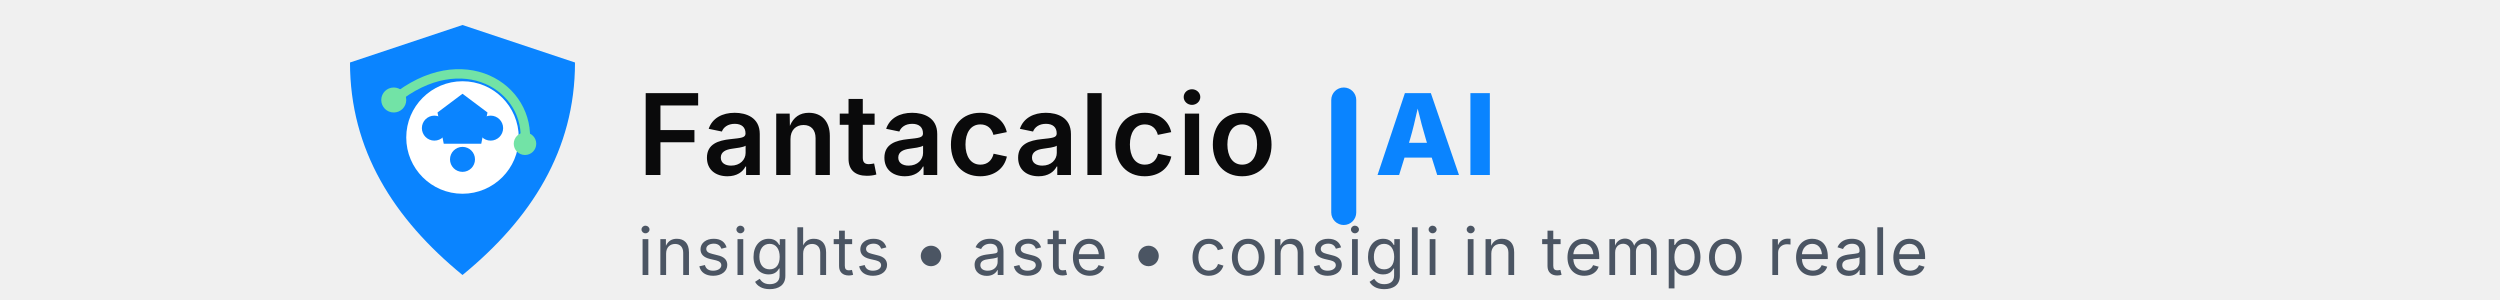
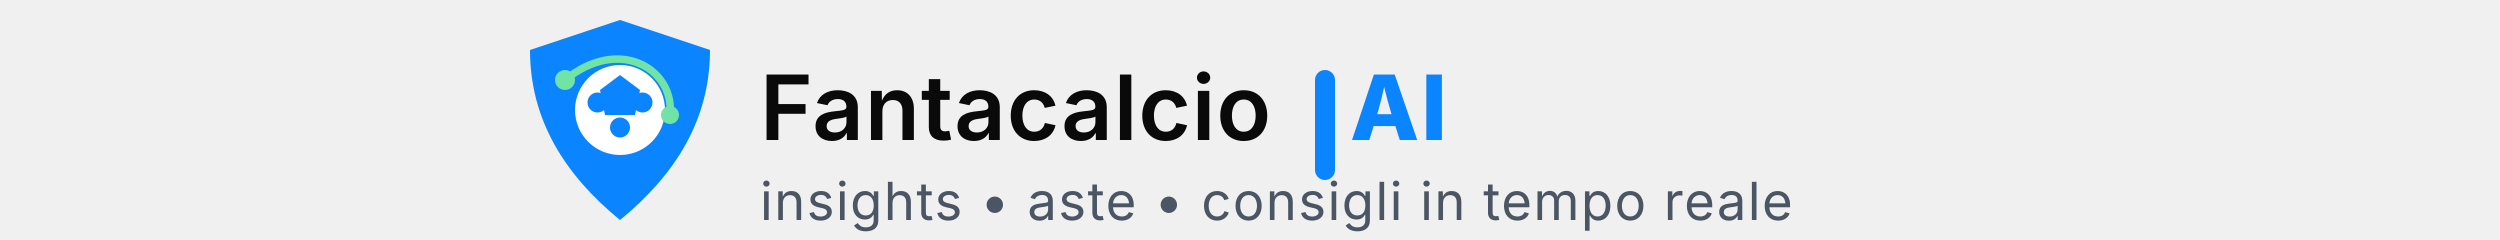
- <svg xmlns="http://www.w3.org/2000/svg" width="400" height="48" viewBox="0 0 300 48" role="img" aria-labelledby="title desc">
+ <svg xmlns="http://www.w3.org/2000/svg" width="500" height="48" viewBox="0 0 300 48" role="img" aria-labelledby="title desc">
  <g transform="translate(4,4)">
    <path d="M20 0 L38 6 C38 20 31 31 20 40 C9 31 2 20 2 6 L20 0Z" fill="#0A84FF" />
    <circle cx="20" cy="18" r="9" fill="#FFFFFF" />
    <polygon points="20,11 24,14 23,19 17,19 16,14" fill="#0A84FF" />
    <circle cx="15.5" cy="16.5" r="2" fill="#0A84FF" />
    <circle cx="24.5" cy="16.5" r="2" fill="#0A84FF" />
    <circle cx="20" cy="21.5" r="2" fill="#0A84FF" />
    <path d="M9,12 C20,3 31,10 30,19" stroke="#72E3A6" stroke-width="1.5" fill="none" />
    <circle cx="9" cy="12" r="2" fill="#72E3A6" />
    <circle cx="30" cy="19" r="1.8" fill="#72E3A6" />
  </g>
  <g transform="translate(52,12)">
    <text x="0" y="16" font-family="Inter, system-ui, -apple-system, Segoe UI, Roboto, Helvetica, Arial, sans-serif" font-size="18" font-weight="600" fill="#0A0A0B" letter-spacing="0.2">
      Fantacalcio
    </text>
    <rect x="111" y="2" width="4" height="22" rx="2" fill="#0A84FF" />
    <text x="118" y="16" font-family="Inter, system-ui, -apple-system, Segoe UI, Roboto, Helvetica, Arial, sans-serif" font-size="18" font-weight="800" fill="#0A84FF" letter-spacing="0.4">
      AI
    </text>
    <text x="0" y="32" font-family="Inter, system-ui, -apple-system, Segoe UI, Roboto, Helvetica, Arial, sans-serif" font-size="10.5" font-weight="400" fill="#4B5563" letter-spacing="0.3">
      insights • aste • consigli in tempo reale
    </text>
  </g>
</svg>
